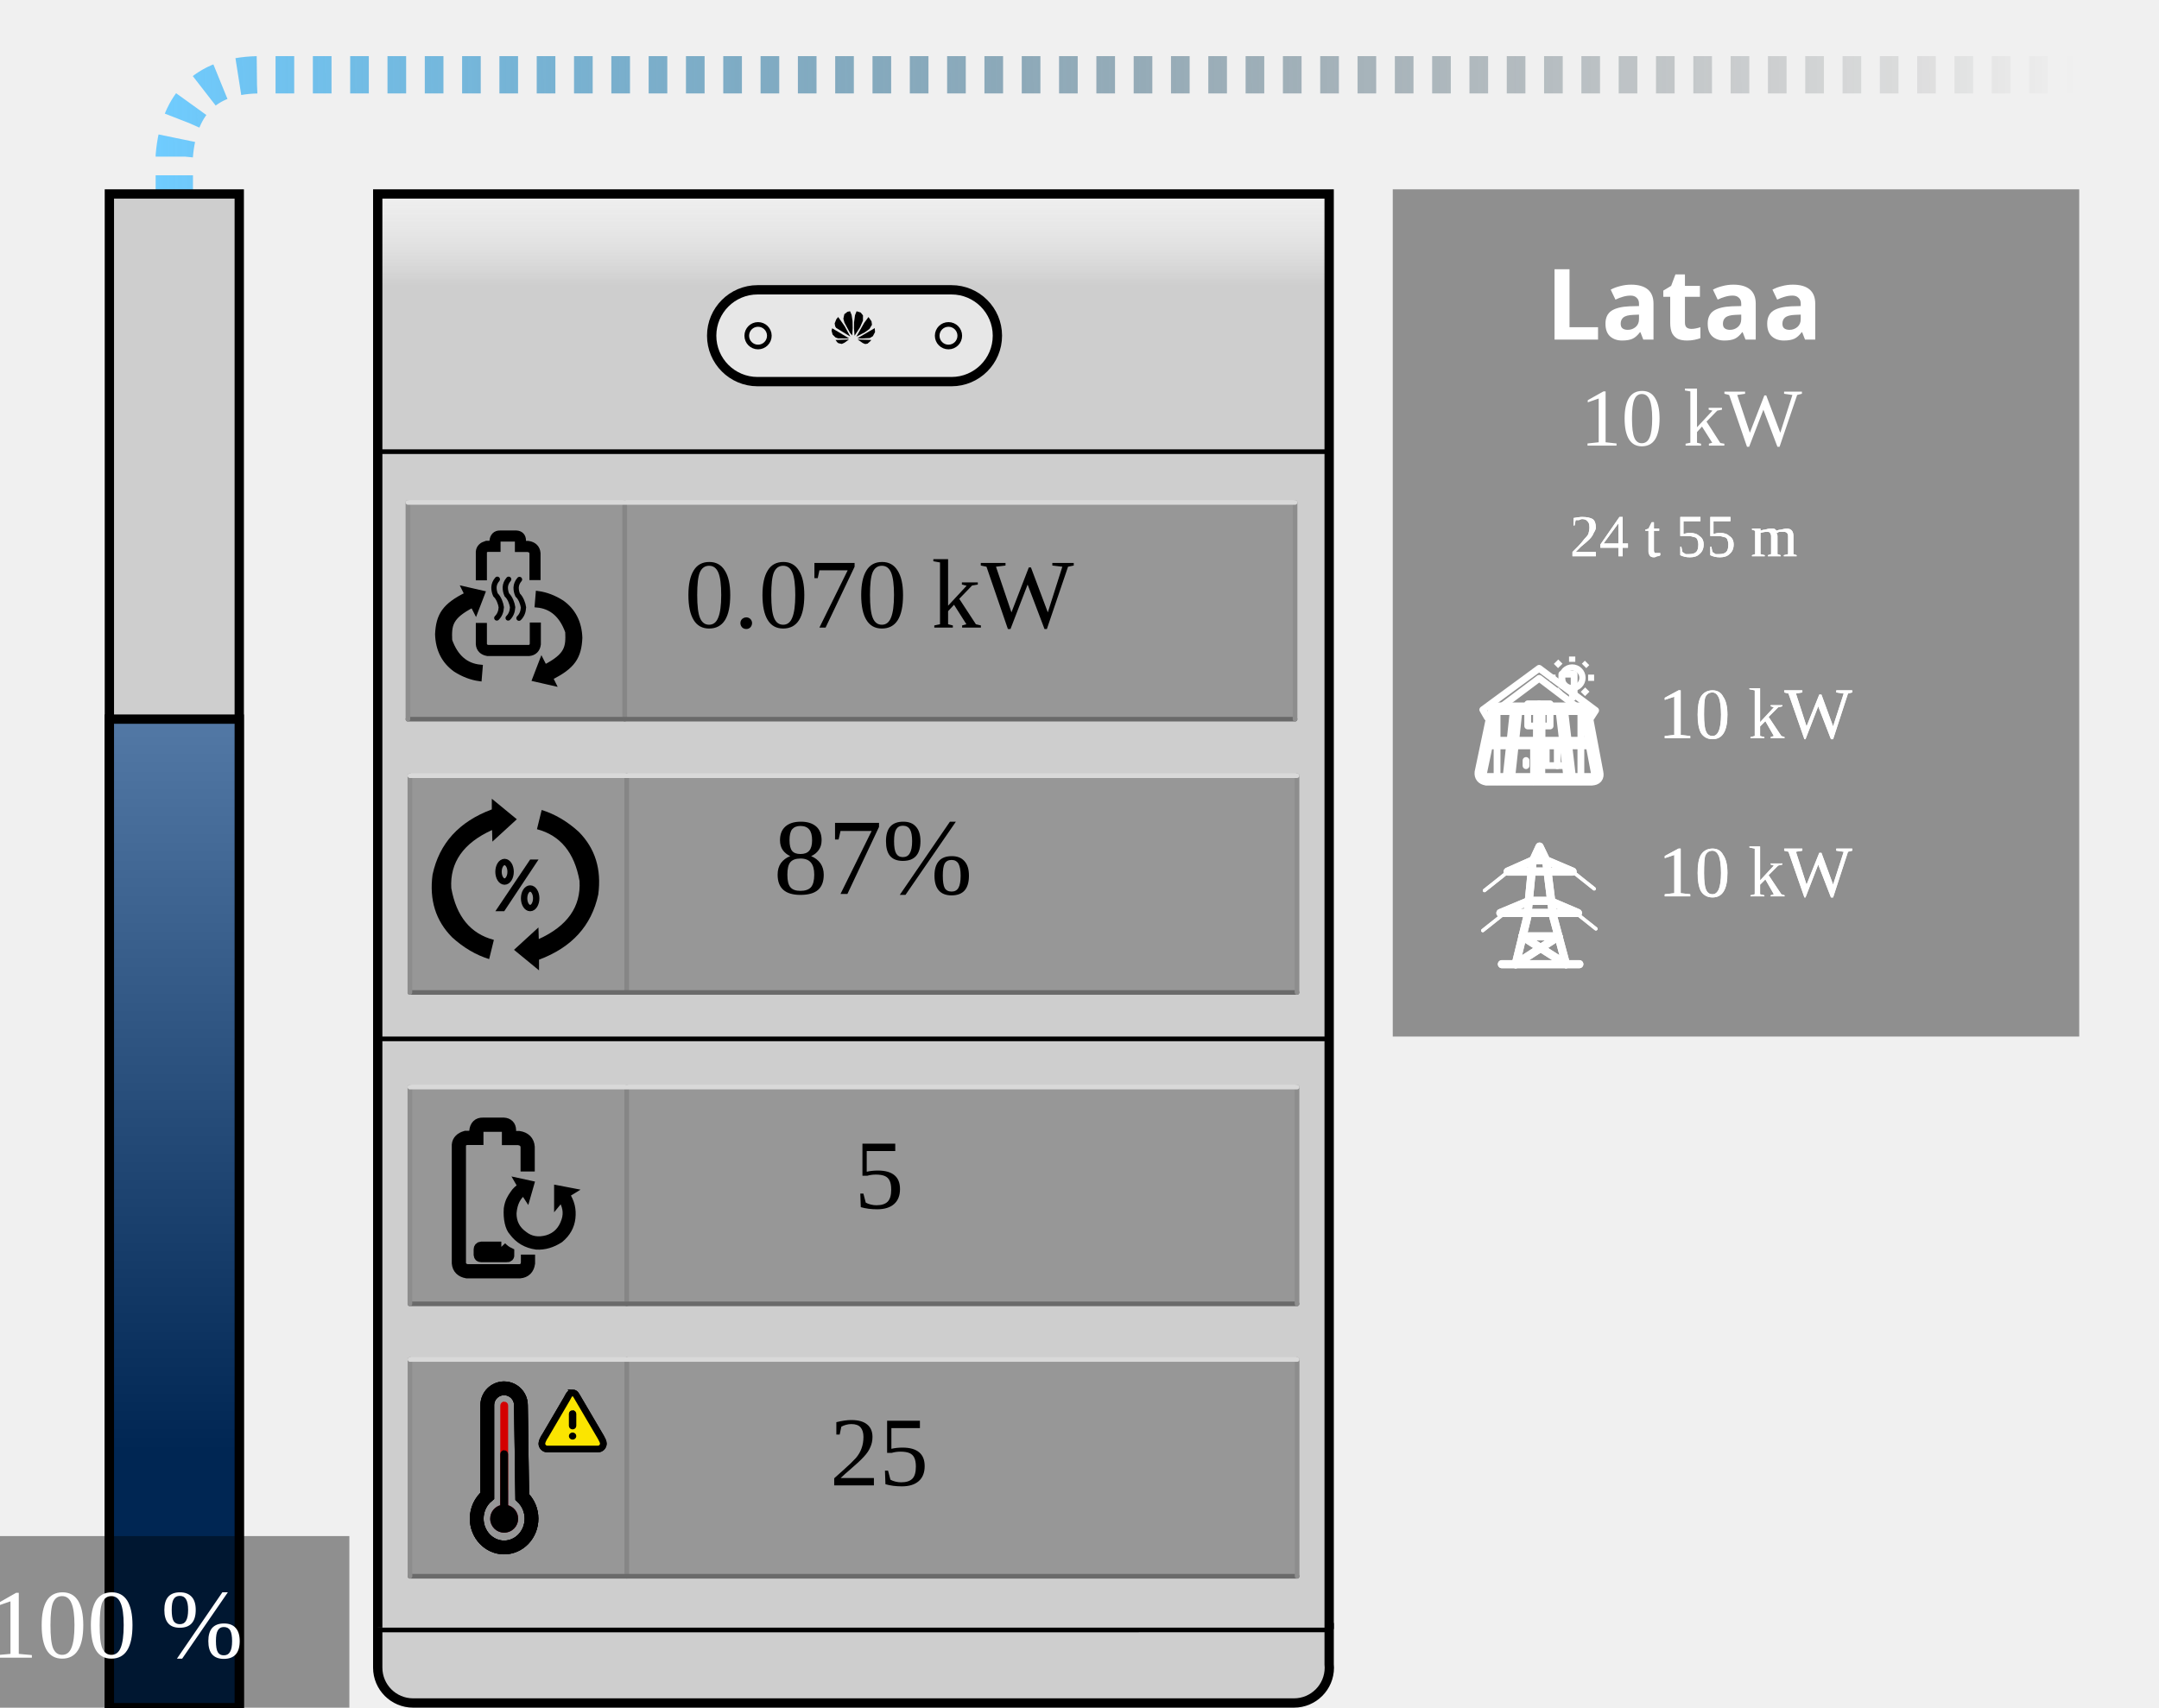
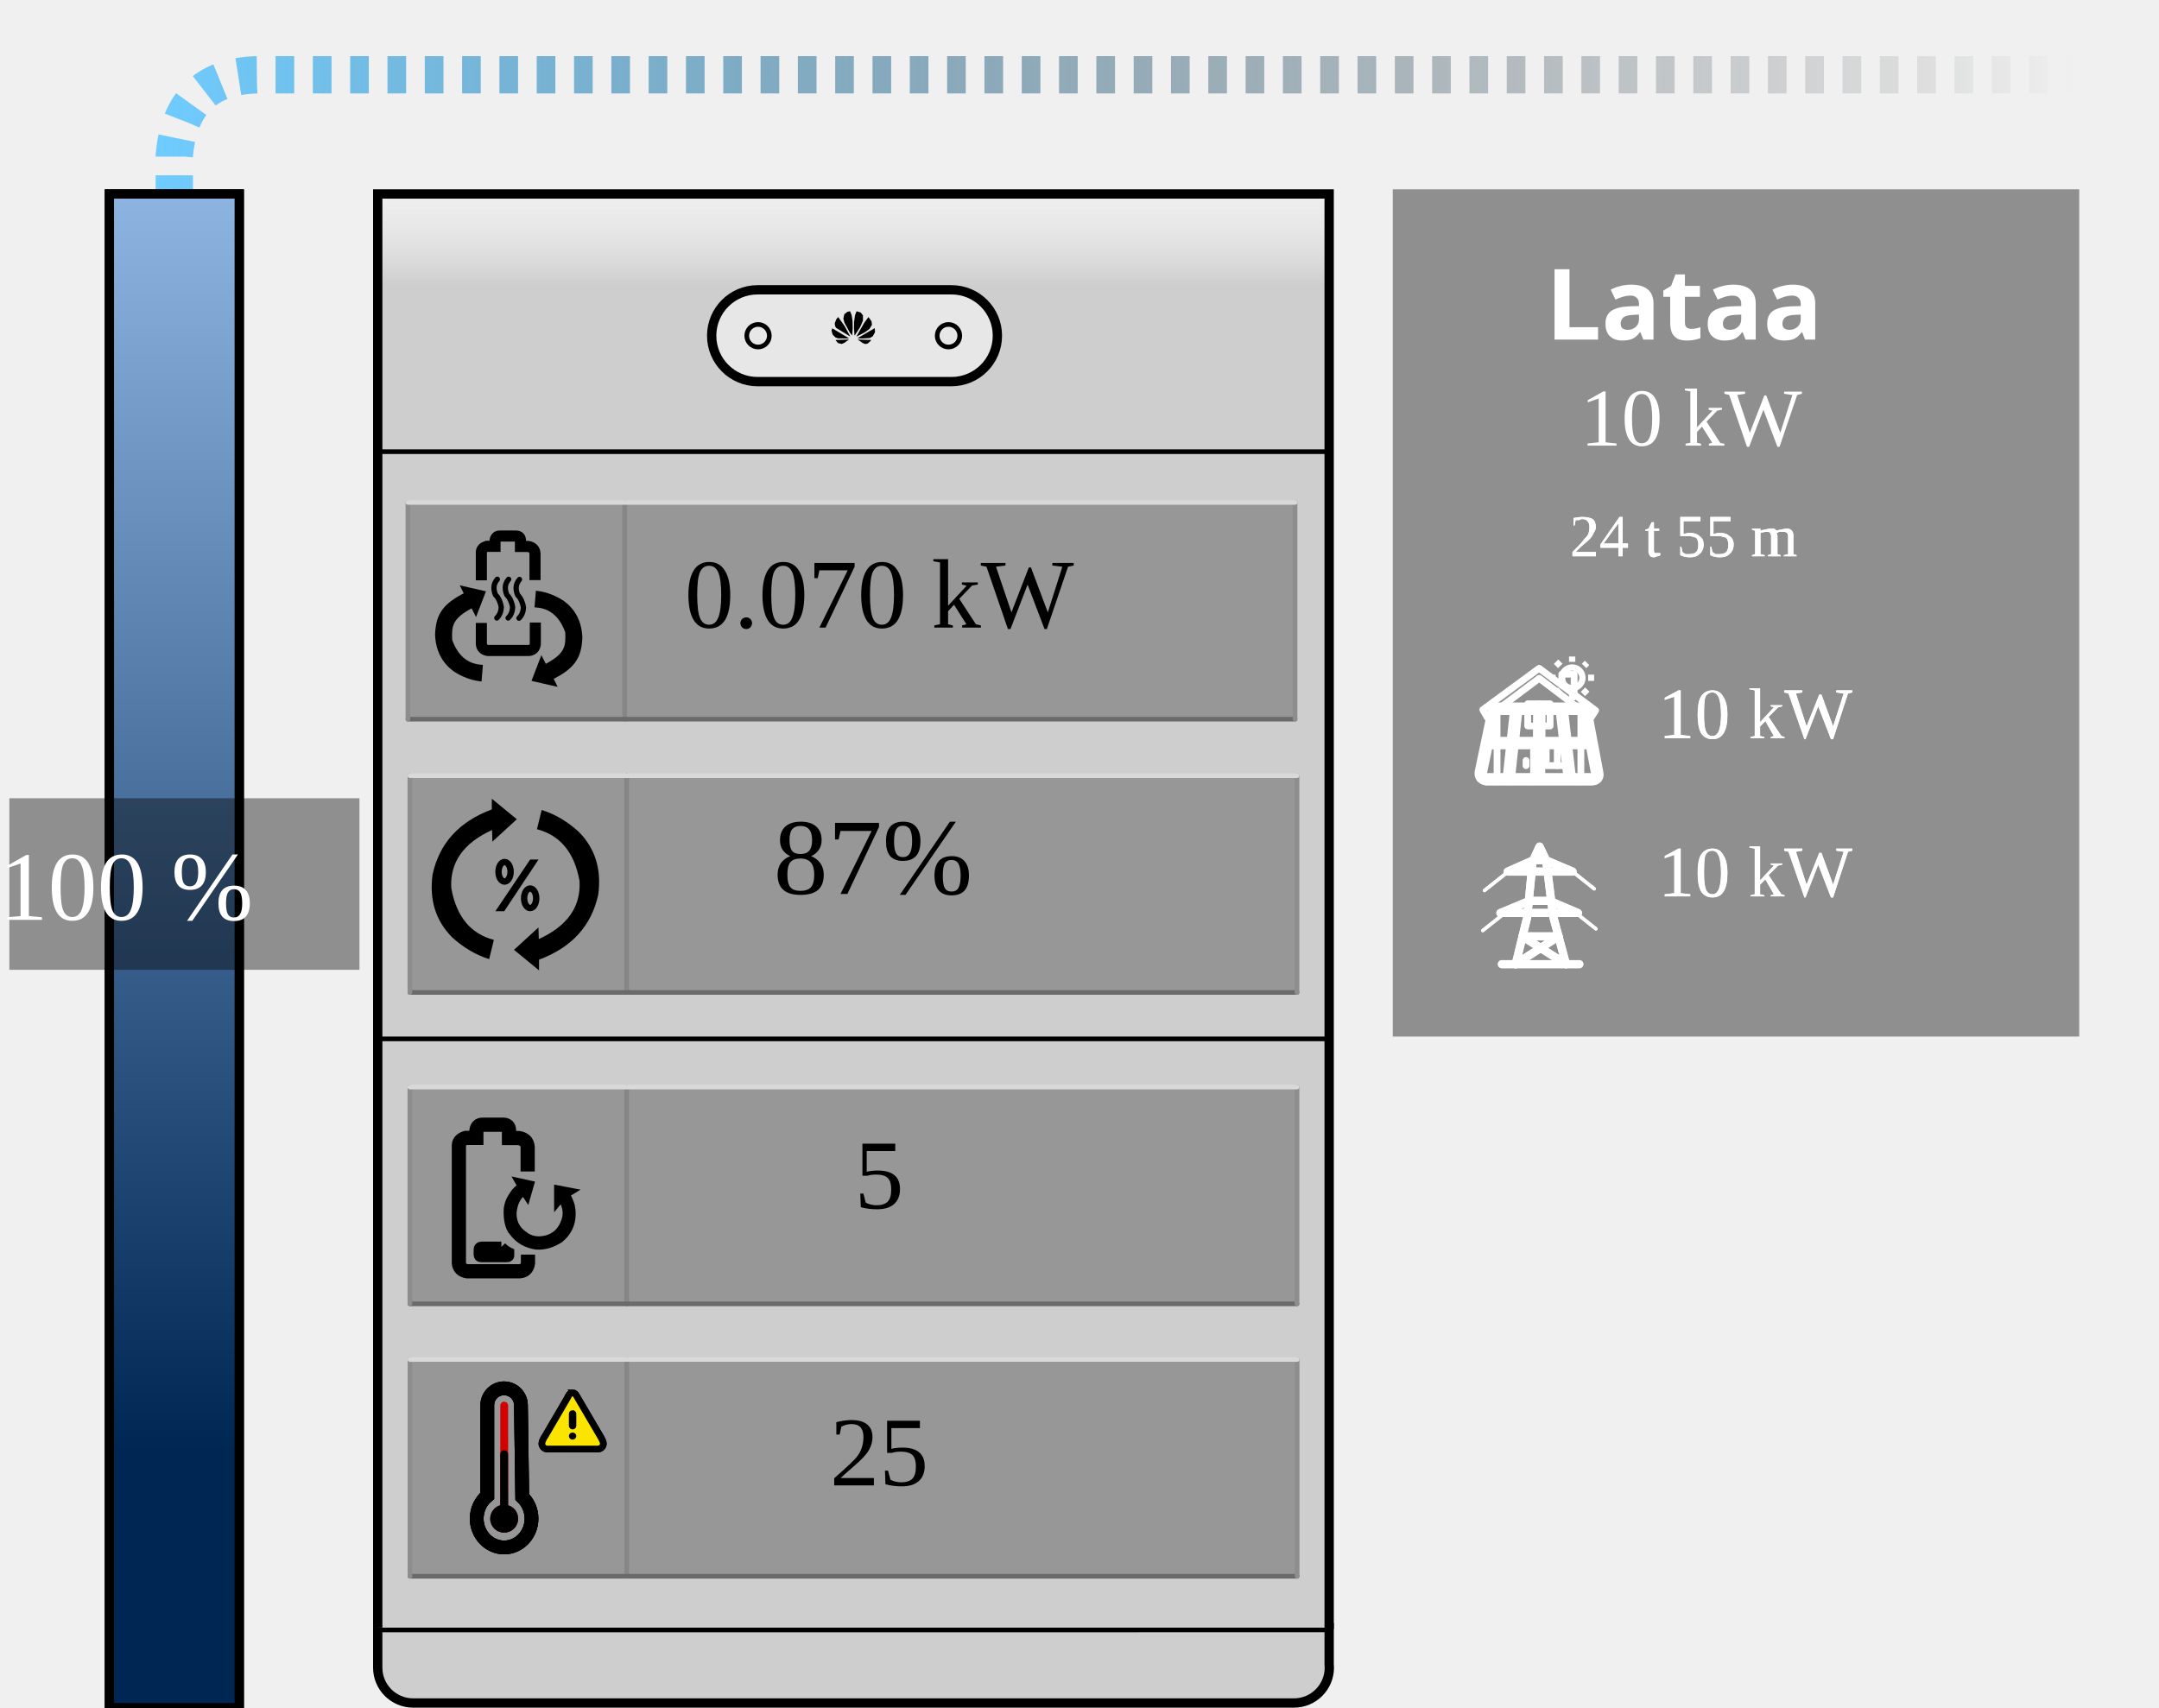
<svg xmlns="http://www.w3.org/2000/svg" xmlns:xlink="http://www.w3.org/1999/xlink" width="87.48" height="69.2" viewBox="0 0 107.741 112.24" version="1.1" id="svg1" xml:space="preserve">
  <defs id="defs1">
    <linearGradient id="linearGradient81">
      <stop style="stop-color:#6fccff;stop-opacity:1;" offset="0" id="stop81" />
      <stop style="stop-color:#000000;stop-opacity:0;" offset="1" id="stop82" />
    </linearGradient>
    <linearGradient id="linearGradient33">
      <stop style="stop-color:#acd2ff;stop-opacity:1;" offset="0" id="stop33" />
      <stop style="stop-color:#002653;stop-opacity:1;" offset="1" id="stop34" />
    </linearGradient>
    <linearGradient id="linearGradient31">
      <stop style="stop-color:#cecece;stop-opacity:1;" offset="0" id="stop31" />
      <stop style="stop-color:#e7e7e7;stop-opacity:0;" offset="1" id="stop32" />
    </linearGradient>
    <linearGradient xlink:href="#linearGradient31" id="linearGradient32" x1="94.728" y1="85.596" x2="94.728" y2="84.488" gradientUnits="userSpaceOnUse" gradientTransform="matrix(6.117802,0,0,6.117802,-436.5677,-407.7518)" />
    <linearGradient xlink:href="#linearGradient33" id="linearGradient34" x1="85.574" y1="90.628" x2="85.574" y2="107.044" gradientUnits="userSpaceOnUse" gradientTransform="matrix(6.117802,0,0,6.117802,-430.8815,-462.3187)" />
    <linearGradient xlink:href="#linearGradient81" id="linearGradient82" x1="90.336" y1="103.539" x2="216.592" y2="102.809" gradientUnits="userSpaceOnUse" gradientTransform="translate(5.65528)" />
  </defs>
  <g id="layer1" transform="translate(-102.836,-97.16468)">
    <path style="fill:none;fill-opacity:1;stroke:url(#linearGradient82);stroke-width:2.452;stroke-linecap:butt;stroke-linejoin:round;stroke-dasharray:1.226, 1.226;stroke-dashoffset:0" d="m 97.217,109.914 v -2.525 c 0.301,-3.558 2.212,-5.328 5.731,-5.31 h 119.299" id="path80" />
    <rect style="fill:#000000;fill-opacity:0.405;stroke:none;stroke-width:2.452;stroke-linejoin:round;stroke-dasharray:1.226, 1.226" id="rect7" width="45.114" height="55.687" x="177.294" y="109.608" />
    <g id="battery_charging" style="display:block" transform="matrix(4.46768,0,0,4.46768,-264.3099,-288.034)">
      <text xml:space="preserve" style="font-size:0.882px;text-align:center;writing-mode:lr-tb;direction:ltr;text-anchor:middle;fill:#ffffff;fill-opacity:1;stroke:none;stroke-width:0.05;stroke-linecap:round;stroke-dasharray:none;stroke-opacity:1" x="103.893" y="94.403" id="time_to_90_percent">
        <tspan id="tspan58-8-6-9-9" style="font-size:0.882px;fill:#ffffff;fill-opacity:1;stroke:none;stroke-width:0.05" x="103.893" y="94.403">24 t 55 m</tspan>
      </text>
      <g id="g41" transform="translate(-1.876913,9.25267)" style="stroke:#ffffff;stroke-opacity:1">
        <path style="fill:none;fill-opacity:1;stroke:#ffffff;stroke-width:0.183;stroke-linecap:butt;stroke-dasharray:none;stroke-opacity:1" d="m 102.279,87.393 h 1.196 c 0.047,0.004 0.078,0.035 0.093,0.093 l 0.16,0.849 c 0.013,0.061 -0.014,0.093 -0.081,0.096 h -1.55 c -0.059,-0.011 -0.086,-0.045 -0.081,-0.1 l 0.182,-0.866 c 0.006,-0.041 0.034,-0.065 0.081,-0.072 z" id="path9" />
        <path style="fill:none;fill-opacity:1;stroke:#ffffff;stroke-width:0.183;stroke-linecap:butt;stroke-dasharray:none;stroke-opacity:1" d="m 102.539,87.393 -0.115,1.061" id="path10" />
        <path style="fill:none;fill-opacity:1;stroke:#ffffff;stroke-width:0.183;stroke-linecap:butt;stroke-dasharray:none;stroke-opacity:1" d="m 102.877,87.393 -0.005,1.038" id="path15" />
        <path style="fill:none;fill-opacity:1;stroke:#ffffff;stroke-width:0.183;stroke-linecap:butt;stroke-dasharray:none;stroke-opacity:1" d="m 103.205,87.393 0.122,1.038" id="path18" />
        <path style="fill:none;fill-opacity:1;stroke:#ffffff;stroke-width:0.183;stroke-linecap:butt;stroke-dasharray:none;stroke-opacity:1" d="m 102.107,87.898 h 1.539" id="path29" />
        <circle style="fill:none;fill-opacity:1;stroke:#ffffff;stroke-width:0.092;stroke-linecap:butt;stroke-dasharray:none;stroke-opacity:1" id="path30" cx="103.36" cy="86.938" r="0.152" />
        <path style="fill:none;fill-opacity:1;stroke:#ffffff;stroke-width:0.092;stroke-linecap:butt;stroke-dasharray:none;stroke-opacity:1" d="m 103.36,86.625 v 0.078" id="path31" />
        <path style="fill:none;fill-opacity:1;stroke:#ffffff;stroke-width:0.092;stroke-linecap:butt;stroke-dasharray:none;stroke-opacity:1" d="m 103.535,86.763 0.044,-0.044" id="path32" />
        <path style="fill:none;fill-opacity:1;stroke:#ffffff;stroke-width:0.092;stroke-linecap:butt;stroke-dasharray:none;stroke-opacity:1" d="m 103.595,86.937 h 0.088" id="path33" />
        <path style="fill:none;fill-opacity:1;stroke:#ffffff;stroke-width:0.092;stroke-linecap:butt;stroke-dasharray:none;stroke-opacity:1" d="m 103.519,87.112 0.063,0.063" id="path34" />
        <path style="fill:none;fill-opacity:1;stroke:#ffffff;stroke-width:0.092;stroke-linecap:butt;stroke-dasharray:none;stroke-opacity:1" d="M 103.36,87.182 V 87.27" id="path37" />
        <path style="fill:none;fill-opacity:1;stroke:#ffffff;stroke-width:0.092;stroke-linecap:butt;stroke-dasharray:none;stroke-opacity:1" d="m 103.185,87.112 -0.054,0.054" id="path38" />
        <path style="fill:none;fill-opacity:1;stroke:#ffffff;stroke-width:0.092;stroke-linecap:butt;stroke-dasharray:none;stroke-opacity:1" d="m 103.116,86.937 h -0.085" id="path39" />
        <path style="fill:none;fill-opacity:1;stroke:#ffffff;stroke-width:0.092;stroke-linecap:butt;stroke-dasharray:none;stroke-opacity:1" d="m 103.185,86.763 -0.062,-0.062" id="path41" />
      </g>
      <g id="g71" transform="translate(-3.41862,12.74371)" style="stroke:#ffffff;stroke-opacity:1">
        <path style="fill:none;fill-opacity:1;stroke:#ffffff;stroke-width:0.119;stroke-linecap:round;stroke-linejoin:round;stroke-dasharray:none;stroke-opacity:1" d="m 103.868,87.66 h 1.139" id="path46" />
        <path style="fill:none;fill-opacity:1;stroke:#ffffff;stroke-width:0.119;stroke-linecap:round;stroke-linejoin:round;stroke-dasharray:none;stroke-opacity:1" d="m 104.811,87.66 -0.19,-0.708 -0.102,-0.82 -0.097,-0.202 -0.102,0.22 -0.079,0.817 -0.17,0.694" id="path47" />
        <path style="fill:none;fill-opacity:1;stroke:#ffffff;stroke-width:0.119;stroke-linecap:round;stroke-linejoin:round;stroke-dasharray:none;stroke-opacity:1" d="m 104.701,87.251 -0.631,0.409" id="path48" />
        <path style="fill:none;fill-opacity:1;stroke:#ffffff;stroke-width:0.119;stroke-linecap:round;stroke-linejoin:round;stroke-dasharray:none;stroke-opacity:1" d="M 104.811,87.66 104.17,87.251" id="path49" />
        <path style="fill:none;fill-opacity:1;stroke:#ffffff;stroke-width:0.119;stroke-linecap:round;stroke-linejoin:round;stroke-dasharray:none;stroke-opacity:1" d="M 104.701,87.251 H 104.17" id="path50" />
        <path style="fill:none;fill-opacity:1;stroke:#ffffff;stroke-width:0.119;stroke-linecap:round;stroke-linejoin:round;stroke-dasharray:none;stroke-opacity:1" d="m 104.539,86.298 h -0.234" id="path53" />
        <path style="fill:none;fill-opacity:1;stroke:#ffffff;stroke-width:0.119;stroke-linecap:round;stroke-linejoin:round;stroke-dasharray:none;stroke-opacity:1" d="m 104.518,86.132 h -0.191" id="path54" />
        <path id="path66" style="fill:none;fill-opacity:1;stroke:#ffffff;stroke-width:0.119;stroke-linecap:round;stroke-linejoin:round;stroke-dasharray:none;stroke-opacity:1" d="m 104.272,86.729 -0.426,0.178 h 0.418 0.328 0.395 l -0.417,-0.178 z" />
        <path style="fill:none;fill-opacity:1;stroke:#ffffff;stroke-width:0.119;stroke-linecap:round;stroke-linejoin:round;stroke-dasharray:none;stroke-opacity:1" d="m 104.305,86.298 h -0.352 l 0.374,-0.166" id="path68" />
        <path style="fill:none;fill-opacity:1;stroke:#ffffff;stroke-width:0.119;stroke-linecap:round;stroke-linejoin:round;stroke-dasharray:none;stroke-opacity:1" d="m 104.539,86.298 h 0.369 l -0.389,-0.166" id="path69" />
        <path style="fill:none;fill-opacity:1;stroke:#ffffff;stroke-width:0.05;stroke-linecap:round;stroke-linejoin:round;stroke-dasharray:none;stroke-opacity:1" d="m 104.908,86.298 0.318,0.253" id="path71" />
        <path style="fill:none;fill-opacity:1;stroke:#ffffff;stroke-width:0.05;stroke-linecap:round;stroke-linejoin:round;stroke-dasharray:none;stroke-opacity:1" d="m 104.933,86.887 0.318,0.253" id="path71-5" />
        <path style="fill:none;fill-opacity:1;stroke:#ffffff;stroke-width:0.05;stroke-linecap:round;stroke-linejoin:round;stroke-dasharray:none;stroke-opacity:1" d="m 103.93,86.323 -0.318,0.253" id="path71-2" />
        <path style="fill:none;fill-opacity:1;stroke:#ffffff;stroke-width:0.05;stroke-linecap:round;stroke-linejoin:round;stroke-dasharray:none;stroke-opacity:1" d="m 103.905,86.912 -0.318,0.253" id="path71-5-8" />
      </g>
      <text xml:space="preserve" style="font-size:1.058px;text-align:center;writing-mode:lr-tb;direction:ltr;text-anchor:middle;fill:#ffffff;fill-opacity:1;stroke:none;stroke-width:0.05;stroke-linecap:round;stroke-dasharray:none;stroke-opacity:1" x="105.103" y="97.079" id="solar_to_battery_kw">
        <tspan id="tspan58-8-6-9-2-9" style="font-size:1.058px;fill:#ffffff;fill-opacity:1;stroke:none;stroke-width:0.05" x="105.103" y="97.079">10 kW</tspan>
      </text>
      <text xml:space="preserve" style="font-size:1.058px;text-align:center;writing-mode:lr-tb;direction:ltr;text-anchor:middle;fill:#ffffff;fill-opacity:1;stroke:none;stroke-width:0.05;stroke-linecap:round;stroke-dasharray:none;stroke-opacity:1" x="105.103" y="99.406" id="grid_to_battery_kw">
        <tspan id="tspan58-8-6-9-2-9-4" style="font-size:1.058px;fill:#ffffff;fill-opacity:1;stroke:none;stroke-width:0.05" x="105.103" y="99.406">10 kW</tspan>
      </text>
    </g>
    <g id="battery_discharging" transform="matrix(4.46768,0,0,4.46768,-311.5928,-288.034)" style="display:block">
      <text xml:space="preserve" style="font-size:0.882px;text-align:center;writing-mode:lr-tb;direction:ltr;text-anchor:middle;fill:#ffffff;fill-opacity:1;stroke:none;stroke-width:0.05;stroke-linecap:round;stroke-dasharray:none;stroke-opacity:1" x="114.476" y="94.403" id="time_to_15_percent">
        <tspan id="tspan58-8-6-9-9-6" style="font-size:0.882px;fill:#ffffff;fill-opacity:1;stroke:none;stroke-width:0.05" x="114.476" y="94.403">24 t 55 m</tspan>
      </text>
      <g id="g79" transform="translate(10.66472,8.77517)" style="stroke:#ffffff;stroke-opacity:1">
        <path style="fill:#22cc00;fill-opacity:1;stroke:#ffffff;stroke-width:0.1;stroke-linecap:round;stroke-linejoin:round;stroke-dasharray:none;stroke-opacity:1" d="m 100.13,88.943 h 1.57" id="path72" />
        <path style="fill:none;fill-opacity:1;stroke:#ffffff;stroke-width:0.1;stroke-linecap:round;stroke-linejoin:round;stroke-dasharray:none;stroke-opacity:1" d="m 100.297,88.943 v -1.055 l -0.144,0.111 -0.066,-0.114 0.829,-0.609 0.831,0.62 -0.066,0.103 -0.151,-0.111 v 1.055" id="path73" />
        <path style="fill:none;fill-opacity:1;stroke:#ffffff;stroke-width:0.1;stroke-linecap:round;stroke-linejoin:round;stroke-dasharray:none;stroke-opacity:1" d="m 100.297,87.888 0.62,-0.465 0.612,0.465" id="path74" />
        <path style="fill:none;fill-opacity:1;stroke:#ffffff;stroke-width:0.1;stroke-linecap:round;stroke-linejoin:round;stroke-dasharray:none;stroke-opacity:1" d="m 100.834,88.943 v -0.55 h -0.347 v 0.55" id="path75" />
        <rect style="fill:none;fill-opacity:1;stroke:#ffffff;stroke-width:0.1;stroke-linecap:round;stroke-linejoin:round;stroke-dasharray:none;stroke-opacity:1" id="rect75" width="0.329" height="0.326" x="100.748" y="87.798" />
        <rect style="fill:none;fill-opacity:1;stroke:#ffffff;stroke-width:0.1;stroke-linecap:round;stroke-linejoin:round;stroke-dasharray:none;stroke-opacity:1" id="rect76" width="0.326" height="0.318" x="101.02" y="88.39" />
        <path style="fill:none;fill-opacity:1;stroke:#ffffff;stroke-width:0.1;stroke-linecap:round;stroke-linejoin:round;stroke-dasharray:none;stroke-opacity:1" d="m 100.723,88.632 v 0.076" id="path76" />
        <path style="fill:none;fill-opacity:1;stroke:#ffffff;stroke-width:0.1;stroke-linecap:round;stroke-linejoin:round;stroke-dasharray:none;stroke-opacity:1" d="m 101.183,88.39 v 0.318" id="path77" />
        <path style="fill:none;fill-opacity:1;stroke:#ffffff;stroke-width:0.1;stroke-linecap:round;stroke-linejoin:round;stroke-dasharray:none;stroke-opacity:1" d="m 100.913,87.798 v 0.326" id="path78" />
        <path style="fill:none;fill-opacity:1;stroke:#ffffff;stroke-width:0.1;stroke-linecap:round;stroke-linejoin:round;stroke-dasharray:none;stroke-opacity:1" d="M 101.25,87.525 V 87.362 h 0.181 v 0.298" id="path79" />
      </g>
      <g id="g71-1" transform="translate(7.164713,12.74371)" style="stroke:#ffffff;stroke-opacity:1">
        <path style="fill:none;fill-opacity:1;stroke:#ffffff;stroke-width:0.119;stroke-linecap:round;stroke-linejoin:round;stroke-dasharray:none;stroke-opacity:1" d="m 103.868,87.66 h 1.139" id="path46-2" />
        <path style="fill:none;fill-opacity:1;stroke:#ffffff;stroke-width:0.119;stroke-linecap:round;stroke-linejoin:round;stroke-dasharray:none;stroke-opacity:1" d="m 104.811,87.66 -0.19,-0.708 -0.102,-0.82 -0.097,-0.202 -0.102,0.22 -0.079,0.817 -0.17,0.694" id="path47-8" />
        <path style="fill:none;fill-opacity:1;stroke:#ffffff;stroke-width:0.119;stroke-linecap:round;stroke-linejoin:round;stroke-dasharray:none;stroke-opacity:1" d="m 104.701,87.251 -0.631,0.409" id="path48-8" />
        <path style="fill:none;fill-opacity:1;stroke:#ffffff;stroke-width:0.119;stroke-linecap:round;stroke-linejoin:round;stroke-dasharray:none;stroke-opacity:1" d="M 104.811,87.66 104.17,87.251" id="path49-9" />
        <path style="fill:none;fill-opacity:1;stroke:#ffffff;stroke-width:0.119;stroke-linecap:round;stroke-linejoin:round;stroke-dasharray:none;stroke-opacity:1" d="M 104.701,87.251 H 104.17" id="path50-2" />
        <path style="fill:none;fill-opacity:1;stroke:#ffffff;stroke-width:0.119;stroke-linecap:round;stroke-linejoin:round;stroke-dasharray:none;stroke-opacity:1" d="m 104.539,86.298 h -0.234" id="path53-8" />
        <path style="fill:none;fill-opacity:1;stroke:#ffffff;stroke-width:0.119;stroke-linecap:round;stroke-linejoin:round;stroke-dasharray:none;stroke-opacity:1" d="m 104.518,86.132 h -0.191" id="path54-8" />
        <path id="path66-8" style="fill:none;fill-opacity:1;stroke:#ffffff;stroke-width:0.119;stroke-linecap:round;stroke-linejoin:round;stroke-dasharray:none;stroke-opacity:1" d="m 104.272,86.729 -0.426,0.178 h 0.418 0.328 0.395 l -0.417,-0.178 z" />
        <path style="fill:none;fill-opacity:1;stroke:#ffffff;stroke-width:0.119;stroke-linecap:round;stroke-linejoin:round;stroke-dasharray:none;stroke-opacity:1" d="m 104.305,86.298 h -0.352 l 0.374,-0.166" id="path68-6" />
        <path style="fill:none;fill-opacity:1;stroke:#ffffff;stroke-width:0.119;stroke-linecap:round;stroke-linejoin:round;stroke-dasharray:none;stroke-opacity:1" d="m 104.539,86.298 h 0.369 l -0.389,-0.166" id="path69-8" />
        <path style="fill:none;fill-opacity:1;stroke:#ffffff;stroke-width:0.05;stroke-linecap:round;stroke-linejoin:round;stroke-dasharray:none;stroke-opacity:1" d="m 104.908,86.298 0.318,0.253" id="path71-3" />
        <path style="fill:none;fill-opacity:1;stroke:#ffffff;stroke-width:0.05;stroke-linecap:round;stroke-linejoin:round;stroke-dasharray:none;stroke-opacity:1" d="m 104.933,86.887 0.318,0.253" id="path71-5-83" />
        <path style="fill:none;fill-opacity:1;stroke:#ffffff;stroke-width:0.05;stroke-linecap:round;stroke-linejoin:round;stroke-dasharray:none;stroke-opacity:1" d="m 103.93,86.323 -0.318,0.253" id="path71-2-3" />
        <path style="fill:none;fill-opacity:1;stroke:#ffffff;stroke-width:0.05;stroke-linecap:round;stroke-linejoin:round;stroke-dasharray:none;stroke-opacity:1" d="m 103.905,86.912 -0.318,0.253" id="path71-5-8-3" />
      </g>
      <text xml:space="preserve" style="font-size:1.058px;text-align:center;writing-mode:lr-tb;direction:ltr;text-anchor:middle;fill:#000000;fill-opacity:1;stroke:none;stroke-width:0.05;stroke-linecap:round;stroke-dasharray:none;stroke-opacity:1" x="115.687" y="97.079" id="battery_to_house_kw">
        <tspan id="tspan58-8-6-9-2-9-7" style="font-size:1.058px;fill:#ffffff;fill-opacity:1;stroke:none;stroke-width:0.05" x="115.687" y="97.079">10 kW</tspan>
      </text>
      <text xml:space="preserve" style="font-size:1.058px;text-align:center;writing-mode:lr-tb;direction:ltr;text-anchor:middle;fill:#000000;fill-opacity:1;stroke:none;stroke-width:0.05;stroke-linecap:round;stroke-dasharray:none;stroke-opacity:1" x="115.687" y="99.406" id="battery_to_grid_kw">
        <tspan id="tspan58-8-6-9-2-9-4-0" style="font-size:1.058px;fill:#ffffff;fill-opacity:1;stroke:none;stroke-width:0.05" x="115.687" y="99.406">10 kW</tspan>
      </text>
    </g>
    <path id="path11" style="fill:#cecece;fill-opacity:1;stroke:#000000;stroke-width:0.612;stroke-dasharray:none;stroke-opacity:1" d="m 110.586,204.145 v 2.63 c 5.3e-4,1.283 1.041,2.323 2.324,2.324 0.021,3.1e-4 0.042,3.1e-4 0.063,0 h 57.829 c 1.283,-5.5e-4 2.323,-1.041 2.324,-2.324 -5.5e-4,-0.075 -0.005,-0.15 -0.012,-0.225 l 2.5e-4,-2.406 z" />
    <path style="fill:url(#linearGradient32);fill-opacity:1;stroke:none;stroke-width:0.306;stroke-dasharray:none;stroke-opacity:1" d="m 173.115,204.145 -5.2e-4,-94.231 h -62.528 l 5.8e-4,94.231 z" id="path28" />
    <path style="fill:none;fill-opacity:1;stroke:#000000;stroke-width:0.612;stroke-dasharray:none;stroke-opacity:1" d="m 110.586,204.145 1e-5,-94.231 h 62.528 v 94.324" id="path12" />
    <path id="path13" style="fill:#e7e7e7;fill-opacity:1;stroke:#000000;stroke-width:0.612;stroke-dasharray:none;stroke-opacity:1" d="m 135.549,116.213 a 3.018,3.018 0 0 0 -3.016,3.016 3.018,3.018 0 0 0 3.016,3.019 3.018,3.018 0 0 0 0.006,0 h 12.734 0.006 a 3.018,3.018 0 0 0 3.016,-3.019 3.018,3.018 0 0 0 -3.016,-3.016 z" />
    <circle style="fill:none;stroke:#000000;stroke-width:0.306;stroke-dasharray:none;stroke-opacity:1" id="path14" cx="148.096" cy="119.231" r="0.742" />
    <circle style="fill:none;stroke:#000000;stroke-width:0.306;stroke-dasharray:none;stroke-opacity:1" id="path14-2" cx="135.581" cy="119.231" r="0.742" />
    <path style="fill:none;stroke:#000000;stroke-width:0.306;stroke-dasharray:none;stroke-opacity:1" d="m 173.114,126.852 h -62.528" id="path16" />
    <path style="fill:none;stroke:#000000;stroke-width:0.306;stroke-dasharray:none;stroke-opacity:1" d="m 173.114,165.448 h -62.528" id="path17" />
    <g id="g26" transform="matrix(0.5457191,0,0,0.5457191,81.3588,74.89123)">
      <path style="fill:#000000;fill-opacity:1;stroke:none;stroke-width:0.05;stroke-dasharray:none;stroke-opacity:1" d="m 110.312,81.704 -1.625,0.06 0.197,0.264 0.148,0.12 0.413,0.091 0.324,-0.146 z" id="path19" />
      <path style="fill:#000000;fill-opacity:1;stroke:none;stroke-width:0.05;stroke-dasharray:none;stroke-opacity:1" d="m 111.357,81.708 0.608,0.422 0.292,0.12 0.283,-0.045 0.377,-0.332 0.07,-0.113 z" id="path20" />
      <path style="fill:#000000;fill-opacity:1;stroke:none;stroke-width:0.05;stroke-dasharray:none;stroke-opacity:1" d="m 111.33,81.55 2.084,-1.215 0.033,0.476 -0.261,0.493 -0.365,0.226 -0.963,0.052 z" id="path21" />
      <path style="fill:#000000;fill-opacity:1;stroke:none;stroke-width:0.05;stroke-dasharray:none;stroke-opacity:1" d="m 111.198,81.362 1.037,-0.536 0.537,-0.388 0.307,-0.506 -0.059,-0.419 -0.362,-0.515 -0.519,0.704 z" id="path22" />
      <path style="fill:#000000;fill-opacity:1;stroke:none;stroke-width:0.05;stroke-dasharray:none;stroke-opacity:1" d="m 110.98,81.25 0.666,-1.027 0.345,-0.794 0.006,-0.622 -0.273,-0.346 -0.498,-0.16 -0.19,0.478 -0.116,0.857 -0.005,0.758 z" id="path23" />
      <path style="fill:#000000;fill-opacity:1;stroke:none;stroke-width:0.05;stroke-dasharray:none;stroke-opacity:1" d="m 110.698,81.217 0.057,-0.893 -0.018,-0.85 -0.111,-0.727 -0.188,-0.446 -0.312,0.068 -0.375,0.287 -0.119,0.55 0.137,0.484 0.661,1.212 z" id="path24" />
      <path style="fill:#000000;fill-opacity:1;stroke:none;stroke-width:0.05;stroke-dasharray:none;stroke-opacity:1" d="m 110.471,81.355 -0.69,-1.267 -0.772,-1.091 -0.226,0.272 -0.197,0.497 0.063,0.359 0.116,0.182 z" id="path25" />
      <path style="fill:#000000;fill-opacity:1;stroke:none;stroke-width:0.05;stroke-dasharray:none;stroke-opacity:1" d="m 110.338,81.579 -2.049,-1.224 -0.081,0.275 0.128,0.482 0.349,0.345 0.307,0.111 z" id="path26" />
    </g>
    <rect style="fill:#cecece;fill-opacity:1;stroke:#000000;stroke-width:0.612;stroke-dasharray:none;stroke-opacity:1" id="battery_gauge_bg" width="8.536" height="99.491" x="92.95" y="109.914" />
-     <rect style="fill:url(#linearGradient34);fill-opacity:1;stroke:#000000;stroke-width:0.612;stroke-dasharray:none;stroke-opacity:1" id="battery_gauge" width="8.536" height="64.974" x="92.95" y="144.431" />
+     <rect style="fill:url(#linearGradient34);fill-opacity:1;stroke:#000000;stroke-width:0.612;stroke-dasharray:none;stroke-opacity:1" id="battery_gauge" width="8.536" height="99.491" x="92.95" y="109.914" />
    <g id="g59-9-3" transform="matrix(6.117802,0,0,6.117802,-501.179,-388.8288)">
      <rect style="fill:#979797;fill-opacity:1;stroke:none;stroke-width:0.178;stroke-linecap:round;stroke-dasharray:none;stroke-opacity:1" id="rect58-9-9" width="9.53" height="2.329" x="100.344" y="94.045" />
      <path style="fill:none;fill-opacity:1;stroke:#868686;stroke-width:0.05;stroke-linecap:round;stroke-dasharray:none;stroke-opacity:1" d="m 102.673,94.045 v 2.329" id="path59-2-0-1" />
      <path style="fill:none;fill-opacity:1;stroke:#6a6a6a;stroke-width:0.05;stroke-linecap:round;stroke-dasharray:none;stroke-opacity:1" d="m 100.344,96.374 h 9.53" id="path58-4-81-9" />
      <path style="fill:none;fill-opacity:1;stroke:#8d8d8d;stroke-width:0.05;stroke-linecap:round;stroke-dasharray:none;stroke-opacity:1" d="m 100.344,94.045 v 2.329" id="path59-3-6" />
      <path style="fill:none;fill-opacity:1;stroke:#8d8d8d;stroke-width:0.05;stroke-linecap:round;stroke-dasharray:none;stroke-opacity:1" d="M 109.874,94.045 V 96.374" id="path59-9-1-9" />
      <path style="fill:none;fill-opacity:1;stroke:#d9d9d9;stroke-width:0.05;stroke-linecap:round;stroke-dasharray:none;stroke-opacity:1" d="m 100.344,94.045 h 9.53" id="path58-1-3" />
    </g>
    <g id="battery_temperature_low" transform="matrix(5.072188,0,0,5.072188,-473.8999,-257.6426)" style="display:inline">
      <path id="path35-8-8" style="fill:none;fill-opacity:1;stroke:#000000;stroke-width:0.178;stroke-dasharray:none;stroke-opacity:1" d="m 116.872,87.942 c -0.121,1.6e-5 -0.219,0.098 -0.219,0.219 v 3.38e-4 1.174 c -0.086,0.071 -0.137,0.18 -0.137,0.295 0,0.206 0.159,0.374 0.355,0.374 0.196,3.3e-5 0.355,-0.167 0.355,-0.374 0,-0.107 -0.044,-0.209 -0.12,-0.28 l -0.017,-1.189 v 0 c -10e-6,-0.121 -0.098,-0.219 -0.219,-0.219 z" />
      <path id="path36-4-9" style="fill:#0088d4;fill-opacity:1;stroke:#0088d4;stroke-width:0.034;stroke-dasharray:none;stroke-opacity:1" d="m 116.872,89.238 c -0.019,-4.7e-5 -0.034,0.015 -0.034,0.034 v 1.75e-4 0.198 c -0.076,0.016 -0.13,0.083 -0.13,0.161 -3e-5,0.091 0.073,0.164 0.164,0.164 0.091,2.9e-5 0.164,-0.074 0.164,-0.164 4e-5,-0.078 -0.054,-0.145 -0.13,-0.161 v -0.198 -3.38e-4 c 3e-5,-0.019 -0.015,-0.034 -0.034,-0.034 z" />
      <path id="path38-3-2-8" style="fill:#fbe500;fill-opacity:1;stroke:#000000;stroke-width:0.087;stroke-dasharray:none;stroke-opacity:1" d="m 117.758,88.002 c -0.04,-1.5e-5 -0.047,0.027 -0.071,0.071 l -0.281,0.48 c -0.024,0.035 -0.046,0.079 -0.046,0.104 -2e-5,0.039 0.032,0.071 0.071,0.071 1.1e-4,0 2.3e-4,0 3.3e-4,0 h 0.654 3.3e-4 c 0.04,-8.2e-5 0.071,-0.032 0.071,-0.071 1e-5,-0.025 -0.018,-0.053 -0.033,-0.083 l -0.295,-0.502 c -0.023,-0.036 -0.032,-0.071 -0.071,-0.071 z" />
      <ellipse style="fill:#000000;fill-opacity:1;stroke:#000000;stroke-width:0.034;stroke-dasharray:none;stroke-opacity:1" id="path39-1-6-3" cx="117.759" cy="88.56" rx="0.031" ry="0.029" />
      <path id="path39-4-4-6-1" style="fill:#000000;fill-opacity:1;stroke:#000000;stroke-width:0.034;stroke-dasharray:none;stroke-opacity:1" d="m 117.759,88.243 a 0.031,0.029 0 0 0 -0.031,0.029 0.031,0.029 0 0 1 0,1.74e-4 v 0.156 a 0.031,0.029 0 0 1 0,1.73e-4 0.031,0.029 0 0 0 0.031,0.029 0.031,0.029 0 0 0 0.031,-0.029 V 88.272 a 0.031,0.029 0 0 0 -0.031,-0.029 z" />
    </g>
    <g id="g59-8" transform="matrix(6.117802,0,0,6.117802,-501.1852,-427.2009)">
      <rect style="fill:#979797;fill-opacity:1;stroke:none;stroke-width:0.178;stroke-linecap:round;stroke-dasharray:none;stroke-opacity:1" id="rect58-6" width="9.53" height="2.329" x="100.344" y="94.045" />
      <path style="fill:none;fill-opacity:1;stroke:#868686;stroke-width:0.05;stroke-linecap:round;stroke-dasharray:none;stroke-opacity:1" d="m 102.673,94.045 v 2.329" id="path59-2-2" />
      <path style="fill:none;fill-opacity:1;stroke:#6a6a6a;stroke-width:0.05;stroke-linecap:round;stroke-dasharray:none;stroke-opacity:1" d="m 100.344,96.374 h 9.53" id="path58-4-8" />
      <path style="fill:none;fill-opacity:1;stroke:#8d8d8d;stroke-width:0.05;stroke-linecap:round;stroke-dasharray:none;stroke-opacity:1" d="m 100.344,94.045 v 2.329" id="path59-4" />
      <path style="fill:none;fill-opacity:1;stroke:#8d8d8d;stroke-width:0.05;stroke-linecap:round;stroke-dasharray:none;stroke-opacity:1" d="M 109.874,94.045 V 96.374" id="path59-9-7" />
      <path style="fill:none;fill-opacity:1;stroke:#d9d9d9;stroke-width:0.05;stroke-linecap:round;stroke-dasharray:none;stroke-opacity:1" d="m 100.344,94.045 h 9.53" id="path58-2" />
    </g>
    <g id="battery_round_trip_efficiency" transform="matrix(5.445033,0,0,5.445033,-463.9692,-308.1777)">
      <path style="fill:#000000;fill-opacity:1;stroke:none;stroke-width:0.2;stroke-dasharray:none;stroke-opacity:1" d="m 106.921,85.788 c -0.282,-0.074 -0.453,-0.283 -0.514,-0.625 -0.018,-0.31 0.146,-0.544 0.492,-0.701 l 0.004,0.14 0.295,-0.27 -0.302,-0.248 v 0.129 c -0.396,0.148 -0.634,0.41 -0.715,0.787 -0.041,0.306 0.038,0.558 0.237,0.758 0.139,0.126 0.288,0.213 0.446,0.262 z" id="path40" />
      <path style="fill:#000000;fill-opacity:1;stroke:none;stroke-width:0.2;stroke-dasharray:none;stroke-opacity:1" d="m 107.441,84.452 c 0.282,0.074 0.453,0.283 0.514,0.625 0.018,0.31 -0.146,0.544 -0.492,0.701 l -0.004,-0.14 -0.295,0.27 0.302,0.248 v -0.129 c 0.396,-0.148 0.634,-0.41 0.715,-0.787 0.041,-0.306 -0.038,-0.558 -0.237,-0.758 -0.139,-0.126 -0.288,-0.213 -0.446,-0.262 z" id="path40-1" />
      <ellipse style="fill:none;fill-opacity:1;stroke:#000000;stroke-width:0.077;stroke-dasharray:none;stroke-opacity:1" id="path41-2" cx="107.359" cy="85.286" rx="0.073" ry="0.118" />
      <ellipse style="fill:none;fill-opacity:1;stroke:#000000;stroke-width:0.077;stroke-dasharray:none;stroke-opacity:1" id="path41-2-1" cx="107.05" cy="84.966" rx="0.073" ry="0.118" />
      <path style="fill:#000000;fill-opacity:1;stroke:none;stroke-width:0.123;stroke-dasharray:none;stroke-opacity:1" d="m 107.359,84.818 -0.42,0.624 h 0.107 l 0.414,-0.624 z" id="path42" />
    </g>
    <g id="g59-9" transform="matrix(6.117802,0,0,6.117802,-501.1852,-406.7338)">
      <rect style="fill:#979797;fill-opacity:1;stroke:none;stroke-width:0.178;stroke-linecap:round;stroke-dasharray:none;stroke-opacity:1" id="rect58-9" width="9.53" height="2.329" x="100.344" y="94.045" />
      <path style="fill:none;fill-opacity:1;stroke:#868686;stroke-width:0.05;stroke-linecap:round;stroke-dasharray:none;stroke-opacity:1" d="m 102.673,94.045 v 2.329" id="path59-2-0" />
      <path style="fill:none;fill-opacity:1;stroke:#6a6a6a;stroke-width:0.05;stroke-linecap:round;stroke-dasharray:none;stroke-opacity:1" d="m 100.344,96.374 h 9.53" id="path58-4-81" />
      <path style="fill:none;fill-opacity:1;stroke:#8d8d8d;stroke-width:0.05;stroke-linecap:round;stroke-dasharray:none;stroke-opacity:1" d="m 100.344,94.045 v 2.329" id="path59-3" />
      <path style="fill:none;fill-opacity:1;stroke:#8d8d8d;stroke-width:0.05;stroke-linecap:round;stroke-dasharray:none;stroke-opacity:1" d="M 109.874,94.045 V 96.374" id="path59-9-1" />
      <path style="fill:none;fill-opacity:1;stroke:#d9d9d9;stroke-width:0.05;stroke-linecap:round;stroke-dasharray:none;stroke-opacity:1" d="m 100.344,94.045 h 9.53" id="path58-1" />
    </g>
    <g id="battery_cycles" transform="matrix(5.244169,0,0,5.244169,-418.4196,-295.8094)">
      <path style="fill:#000000;fill-opacity:1;stroke:#000000;stroke-width:0.105;stroke-dasharray:none;stroke-opacity:1" d="m 102.656,89.757 0.124,0.027 -0.037,0.129 -0.035,-0.054 c -0.087,0.057 -0.136,0.151 -0.146,0.282 -9.7e-4,0.116 0.046,0.208 0.14,0.275 0.084,0.067 0.183,0.084 0.299,0.052 0.113,-0.034 0.189,-0.112 0.228,-0.233 0.033,-0.099 0.015,-0.198 -0.054,-0.297 l -0.037,0.045 V 89.846 l 0.136,0.026 -0.049,0.03 c 0.067,0.104 0.087,0.191 0.075,0.301 v 0 c -0.012,0.1 -0.059,0.186 -0.146,0.258 -0.094,0.061 -0.19,0.089 -0.288,0.084 -0.125,-0.017 -0.223,-0.074 -0.295,-0.172 -0.046,-0.047 -0.073,-0.161 -0.064,-0.289 0.013,-0.087 0.041,-0.13 0.077,-0.182 0.021,-0.034 0.055,-0.065 0.101,-0.095 z" id="path43" />
      <path style="fill:none;fill-opacity:1;stroke:#000000;stroke-width:0.178;stroke-dasharray:none;stroke-opacity:1" d="m 102.754,89.618 v -0.307 c -0.005,-0.064 -0.043,-0.101 -0.112,-0.112 h -0.122 v -0.102 c -0.002,-0.04 -0.023,-0.062 -0.065,-0.065 h -0.264 c -0.047,-0.002 -0.074,0.025 -0.08,0.08 v 0.085 h -0.131 c -0.054,0.016 -0.084,0.045 -0.088,0.088 v 1.482 c 0.005,0.056 0.039,0.09 0.102,0.102 h 0.662 c 0.059,-0.006 0.093,-0.04 0.102,-0.102 V 90.66" id="path44" />
      <path style="fill:none;fill-opacity:1;stroke:#000000;stroke-width:0.134;stroke-dasharray:none;stroke-opacity:1" d="m 102.424,90.564 h -0.25 c -0.02,0.002 -0.03,0.012 -0.03,0.03 v 0.069 c 0.002,0.017 0.01,0.025 0.025,0.025 h 0.321 c 0.023,0.002 0.033,-0.007 0.029,-0.029 v -0.023 c -0.035,-0.017 -0.067,-0.041 -0.096,-0.072 z" id="path45" />
    </g>
    <g id="g59" transform="matrix(6.117802,0,0,6.117802,-501.3145,-445.1625)">
      <rect style="fill:#979797;fill-opacity:1;stroke:none;stroke-width:0.178;stroke-linecap:round;stroke-dasharray:none;stroke-opacity:1" id="rect58" width="9.53" height="2.329" x="100.344" y="94.045" />
      <path style="fill:none;fill-opacity:1;stroke:#868686;stroke-width:0.05;stroke-linecap:round;stroke-dasharray:none;stroke-opacity:1" d="m 102.673,94.045 v 2.329" id="path59-2" />
      <path style="fill:none;fill-opacity:1;stroke:#6a6a6a;stroke-width:0.05;stroke-linecap:round;stroke-dasharray:none;stroke-opacity:1" d="m 100.344,96.374 h 9.53" id="path58-4" />
      <path style="fill:none;fill-opacity:1;stroke:#8d8d8d;stroke-width:0.05;stroke-linecap:round;stroke-dasharray:none;stroke-opacity:1" d="m 100.344,94.045 v 2.329" id="path59" />
      <path style="fill:none;fill-opacity:1;stroke:#8d8d8d;stroke-width:0.05;stroke-linecap:round;stroke-dasharray:none;stroke-opacity:1" d="M 109.874,94.045 V 96.374" id="path59-9" />
      <path style="fill:none;fill-opacity:1;stroke:#d9d9d9;stroke-width:0.05;stroke-linecap:round;stroke-dasharray:none;stroke-opacity:1" d="m 100.344,94.045 h 9.53" id="path58" />
    </g>
    <g id="battery_loss_power" transform="matrix(4.09468,0,0,4.09468,-301.1531,-210.3146)">
      <path style="fill:none;fill-opacity:1;stroke:#000000;stroke-width:0.178;stroke-dasharray:none;stroke-opacity:1" d="m 103.079,84.404 v -0.428 c -0.005,-0.064 -0.043,-0.101 -0.112,-0.112 h -0.122 v -0.102 c -0.002,-0.04 -0.023,-0.062 -0.065,-0.065 H 102.517 c -0.047,-0.002 -0.074,0.025 -0.08,0.08 v 0.085 h -0.131 c -0.054,0.016 -0.084,0.045 -0.088,0.088 v 0.458 m 0,0.684 v 0.34 c 0.005,0.056 0.039,0.09 0.102,0.102 h 0.662 c 0.059,-0.006 0.093,-0.04 0.102,-0.102 v -0.347" id="path44-4" />
      <path style="fill:#000000;fill-opacity:1;stroke:#000000;stroke-width:0.072;stroke-dasharray:none;stroke-opacity:1" d="m 102.204,85.798 c -0.233,-0.021 -0.396,-0.163 -0.49,-0.427 -0.01,-0.243 0,-0.375 0.363,-0.562 l 0.051,0.1 0.115,-0.299 -0.306,-0.07 0.046,0.093 c -0.357,0.176 -0.458,0.332 -0.472,0.641 0.008,0.247 0.105,0.437 0.289,0.569 0.127,0.081 0.256,0.13 0.388,0.148 z" id="path40-4" />
      <path style="fill:#000000;fill-opacity:1;stroke:#000000;stroke-width:0.072;stroke-dasharray:none;stroke-opacity:1" d="m 103.11,84.808 c 0.233,0.021 0.396,0.163 0.49,0.427 0.01,0.243 0,0.375 -0.363,0.562 l -0.051,-0.1 -0.115,0.299 0.306,0.07 -0.046,-0.093 c 0.357,-0.176 0.458,-0.332 0.472,-0.641 -0.008,-0.247 -0.105,-0.437 -0.289,-0.569 -0.127,-0.081 -0.256,-0.13 -0.388,-0.148 z" id="path40-4-6" />
      <path style="fill:none;fill-opacity:1;stroke:#000000;stroke-width:0.085;stroke-linecap:round;stroke-dasharray:none;stroke-opacity:1" d="m 102.83,84.394 c -0.034,0.039 -0.052,0.083 -0.054,0.129 -1e-5,0.043 0.008,0.083 0.025,0.121 0.053,0.049 0.085,0.14 0.093,0.199 -0.004,0.072 -0.028,0.129 -0.072,0.172" id="path57" />
      <path style="fill:none;fill-opacity:1;stroke:#000000;stroke-width:0.085;stroke-linecap:round;stroke-dasharray:none;stroke-opacity:1" d="m 102.656,84.391 c -0.034,0.039 -0.052,0.083 -0.054,0.129 -1e-5,0.043 0.008,0.083 0.025,0.121 0.053,0.049 0.085,0.14 0.093,0.199 -0.004,0.072 -0.028,0.129 -0.072,0.172" id="path57-2" />
      <path style="fill:none;fill-opacity:1;stroke:#000000;stroke-width:0.085;stroke-linecap:round;stroke-dasharray:none;stroke-opacity:1" d="m 102.474,84.391 c -0.034,0.039 -0.052,0.083 -0.054,0.129 -10e-6,0.043 0.008,0.083 0.025,0.121 0.053,0.049 0.085,0.14 0.093,0.199 -0.004,0.072 -0.028,0.129 -0.072,0.172" id="path57-7" />
    </g>
    <text xml:space="preserve" style="font-size:6.488px;text-align:center;writing-mode:lr-tb;direction:ltr;text-anchor:middle;fill:#000000;fill-opacity:1;stroke:none;stroke-width:0.307;stroke-linecap:round;stroke-dasharray:none;stroke-opacity:1" x="147.603" y="194.797" id="battery_temperature_celsius">
      <tspan id="tspan58" style="font-size:6.488px;fill:#000000;fill-opacity:1;stroke:none;stroke-width:0.307" x="147.603" y="194.797">25</tspan>
    </text>
    <text xml:space="preserve" style="font-size:7.137px;text-align:center;writing-mode:lr-tb;direction:ltr;text-anchor:middle;fill:#000000;fill-opacity:1;stroke:none;stroke-width:0.307;stroke-linecap:round;stroke-dasharray:none;stroke-opacity:1" x="147.603" y="155.922" id="battery_efficiency_ratio">
      <tspan id="tspan58-8" style="font-size:7.137px;fill:#000000;fill-opacity:1;stroke:none;stroke-width:0.307" x="147.603" y="155.922">87%</tspan>
    </text>
    <text xml:space="preserve" style="font-size:6.488px;text-align:center;writing-mode:lr-tb;direction:ltr;text-anchor:middle;fill:#000000;fill-opacity:1;stroke:none;stroke-width:0.307;stroke-linecap:round;stroke-dasharray:none;stroke-opacity:1" x="147.603" y="138.416" id="battery_loss_kw">
      <tspan id="tspan58-8-6" style="font-size:6.488px;fill:#000000;fill-opacity:1;stroke:none;stroke-width:0.307" x="147.603" y="138.416">0.070 kW</tspan>
    </text>
    <text xml:space="preserve" style="font-size:6.488px;text-align:center;writing-mode:lr-tb;direction:ltr;text-anchor:middle;fill:#000000;fill-opacity:1;stroke:none;stroke-width:0.307;stroke-linecap:round;stroke-dasharray:none;stroke-opacity:1" x="147.603" y="176.585" id="battery_cycle_count">
      <tspan id="tspan58-3" style="font-size:6.488px;fill:#000000;fill-opacity:1;stroke:none;stroke-width:0.307" x="147.603" y="176.585">5</tspan>
    </text>
    <text xml:space="preserve" style="font-size:6.475px;text-align:center;writing-mode:lr-tb;direction:ltr;text-anchor:middle;fill:#000000;fill-opacity:1;stroke:none;stroke-width:0.307;stroke-linecap:round;stroke-dasharray:none;stroke-opacity:1" x="200.495" y="119.483" id="battery_state">
      <tspan id="tspan58-8-6-9" style="font-style:normal;font-variant:normal;font-weight:bold;font-stretch:normal;font-size:6.475px;font-family:sans-serif;-inkscape-font-specification:'sans-serif Bold';fill:#ffffff;fill-opacity:1;stroke:none;stroke-width:0.307" x="200.495" y="119.483">Lataa</tspan>
    </text>
    <text xml:space="preserve" style="font-size:5.407px;text-align:center;writing-mode:lr-tb;direction:ltr;text-anchor:middle;fill:#ffffff;fill-opacity:1;stroke:none;stroke-width:0.307;stroke-linecap:round;stroke-dasharray:none;stroke-opacity:1" x="200.287" y="126.456" id="battery_power_kw">
      <tspan id="tspan58-8-6-9-2" style="font-size:5.407px;fill:#ffffff;fill-opacity:1;stroke:none;stroke-width:0.307" x="200.287" y="126.456">10 kW</tspan>
    </text>
    <g id="battery_temperature_high" transform="matrix(5.072188,0,0,5.072188,-399.3068,-279.1145)" style="display:inline">
      <path id="path38-3-2" style="fill:#fbe500;fill-opacity:1;stroke:#000000;stroke-width:0.087;stroke-dasharray:none;stroke-opacity:1" d="m 103.052,92.236 c -0.04,-1.5e-5 -0.047,0.027 -0.071,0.071 l -0.281,0.48 c -0.024,0.035 -0.046,0.079 -0.046,0.104 -2e-5,0.039 0.032,0.071 0.071,0.071 1.1e-4,0 2.3e-4,0 3.3e-4,0 h 0.654 3.3e-4 c 0.04,-8.2e-5 0.071,-0.032 0.071,-0.071 1e-5,-0.025 -0.018,-0.053 -0.033,-0.083 l -0.295,-0.502 c -0.023,-0.036 -0.032,-0.071 -0.071,-0.071 z" />
      <ellipse style="fill:#000000;fill-opacity:1;stroke:#000000;stroke-width:0.034;stroke-dasharray:none;stroke-opacity:1" id="path39-1-6" cx="103.052" cy="92.794" rx="0.031" ry="0.029" />
      <path id="path39-4-4-6" style="fill:#000000;fill-opacity:1;stroke:#000000;stroke-width:0.034;stroke-dasharray:none;stroke-opacity:1" d="m 103.052,92.476 a 0.031,0.029 0 0 0 -0.031,0.029 0.031,0.029 0 0 1 0,1.74e-4 v 0.156 a 0.031,0.029 0 0 1 0,1.73e-4 0.031,0.029 0 0 0 0.031,0.029 0.031,0.029 0 0 0 0.031,-0.029 v -0.156 a 0.031,0.029 0 0 0 -0.031,-0.029 z" />
      <path id="path35-8" style="fill:none;fill-opacity:1;stroke:#000000;stroke-width:0.178;stroke-dasharray:none;stroke-opacity:1" d="m 102.166,92.175 c -0.121,1.6e-5 -0.219,0.098 -0.219,0.219 v 3.38e-4 1.174 c -0.086,0.071 -0.137,0.18 -0.137,0.295 0,0.206 0.159,0.374 0.355,0.374 0.196,3.3e-5 0.355,-0.167 0.355,-0.374 0,-0.107 -0.044,-0.209 -0.12,-0.28 l -0.017,-1.189 v 0 c -10e-6,-0.121 -0.098,-0.219 -0.219,-0.219 z" />
      <path id="path36-4" style="fill:#d40000;fill-opacity:1;stroke:#d40000;stroke-width:0.034;stroke-dasharray:none;stroke-opacity:1" d="m 102.166,92.365 c -0.019,-4.7e-5 -0.034,0.015 -0.034,0.034 v 1.75e-4 1.304 c -0.076,0.016 -0.13,0.083 -0.13,0.161 -3e-5,0.091 0.073,0.164 0.164,0.164 0.091,2.9e-5 0.164,-0.074 0.164,-0.164 4e-5,-0.078 -0.054,-0.145 -0.13,-0.161 v -1.304 -3.38e-4 c 3e-5,-0.019 -0.015,-0.034 -0.034,-0.034 z" />
    </g>
    <g id="battery_temperature_nominal" transform="matrix(5.072188,0,0,5.072188,-423.6565,-258.8165)">
      <path id="path35" style="fill:none;fill-opacity:1;stroke:#000000;stroke-width:0.178;stroke-dasharray:none;stroke-opacity:1" d="m 106.966,88.173 c -0.121,1.6e-5 -0.219,0.098 -0.219,0.219 v 3.38e-4 1.174 c -0.086,0.071 -0.137,0.18 -0.137,0.295 0,0.206 0.159,0.374 0.355,0.374 0.196,3.3e-5 0.355,-0.167 0.355,-0.374 0,-0.107 -0.044,-0.209 -0.12,-0.28 l -0.017,-1.189 v 0 c -1e-5,-0.121 -0.098,-0.219 -0.219,-0.219 z" />
      <path id="path36" style="fill:#000000;fill-opacity:1;stroke:#000000;stroke-width:0.034;stroke-dasharray:none;stroke-opacity:1" d="m 106.966,88.993 a 0.034,0.034 0 0 0 -0.034,0.034 0.034,0.034 0 0 1 0,1.75e-4 v 0.675 a 0.164,0.164 0 0 0 -0.13,0.161 0.164,0.164 0 0 0 0.164,0.164 0.164,0.164 0 0 0 0.164,-0.164 0.164,0.164 0 0 0 -0.13,-0.161 v -0.675 a 0.034,0.034 0 0 0 0,-3.38e-4 0.034,0.034 0 0 0 -0.034,-0.034 z" />
    </g>
-     <rect style="fill:#000000;fill-opacity:0.405;stroke:none;stroke-width:2.452;stroke-linejoin:round;stroke-dasharray:1.226, 1.226" id="rect7-3" width="23.01" height="11.277" x="85.712" y="198.128" />
-     <text xml:space="preserve" style="font-size:6.475px;text-align:center;writing-mode:lr-tb;direction:ltr;text-anchor:middle;fill:#ffffff;fill-opacity:1;stroke:none;stroke-width:0.169;stroke-dasharray:none;stroke-opacity:1" x="97.421" y="206.123" id="state_of_charge_percent">
-       <tspan id="tspan34" style="font-size:6.475px;fill:#ffffff;fill-opacity:1;stroke:none;stroke-width:0.169;stroke-opacity:1" x="97.421" y="206.123">100 %</tspan>
+     <rect style="fill:#000000;fill-opacity:0.405;stroke:none;stroke-width:2.452;stroke-linejoin:round;stroke-dasharray:1.226, 1.226" id="rect7-3" width="23.01" height="11.277" x="86.376" y="149.631" />
+     <text xml:space="preserve" style="font-size:6.475px;text-align:center;writing-mode:lr-tb;direction:ltr;text-anchor:middle;fill:#ffffff;fill-opacity:1;stroke:none;stroke-width:0.169;stroke-dasharray:none;stroke-opacity:1" x="98.085" y="157.626" id="state_of_charge_percent">
+       <tspan id="tspan34" style="font-size:6.475px;fill:#ffffff;fill-opacity:1;stroke:none;stroke-width:0.169;stroke-opacity:1" x="98.085" y="157.626">100 %</tspan>
    </text>
  </g>
</svg>
